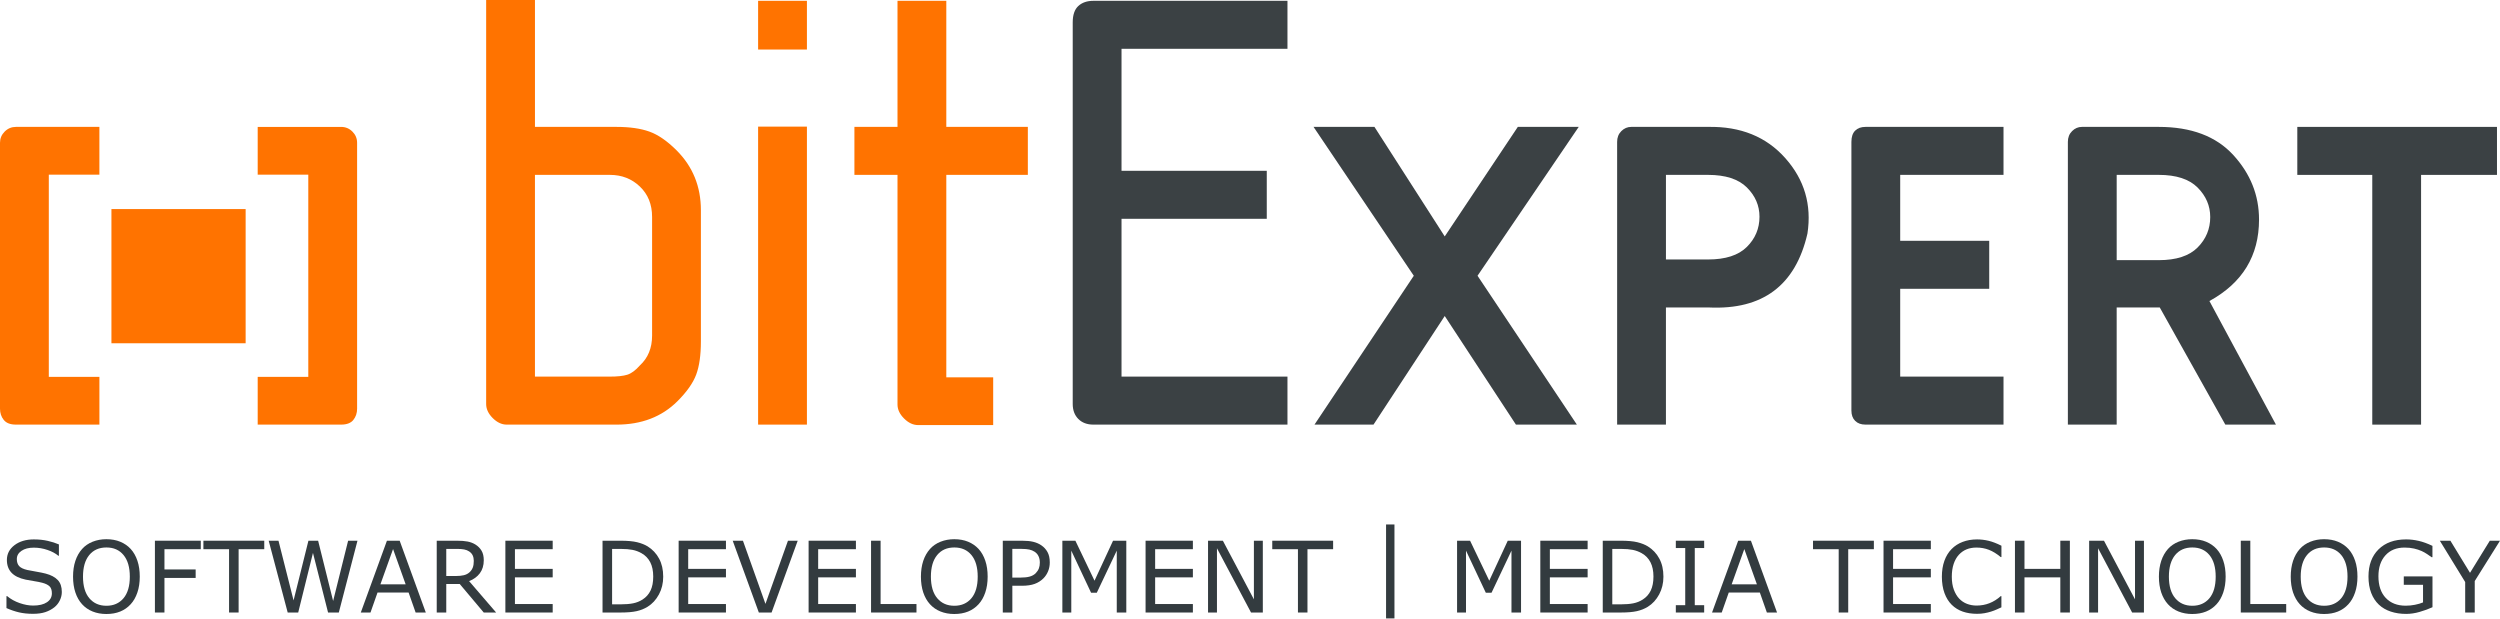
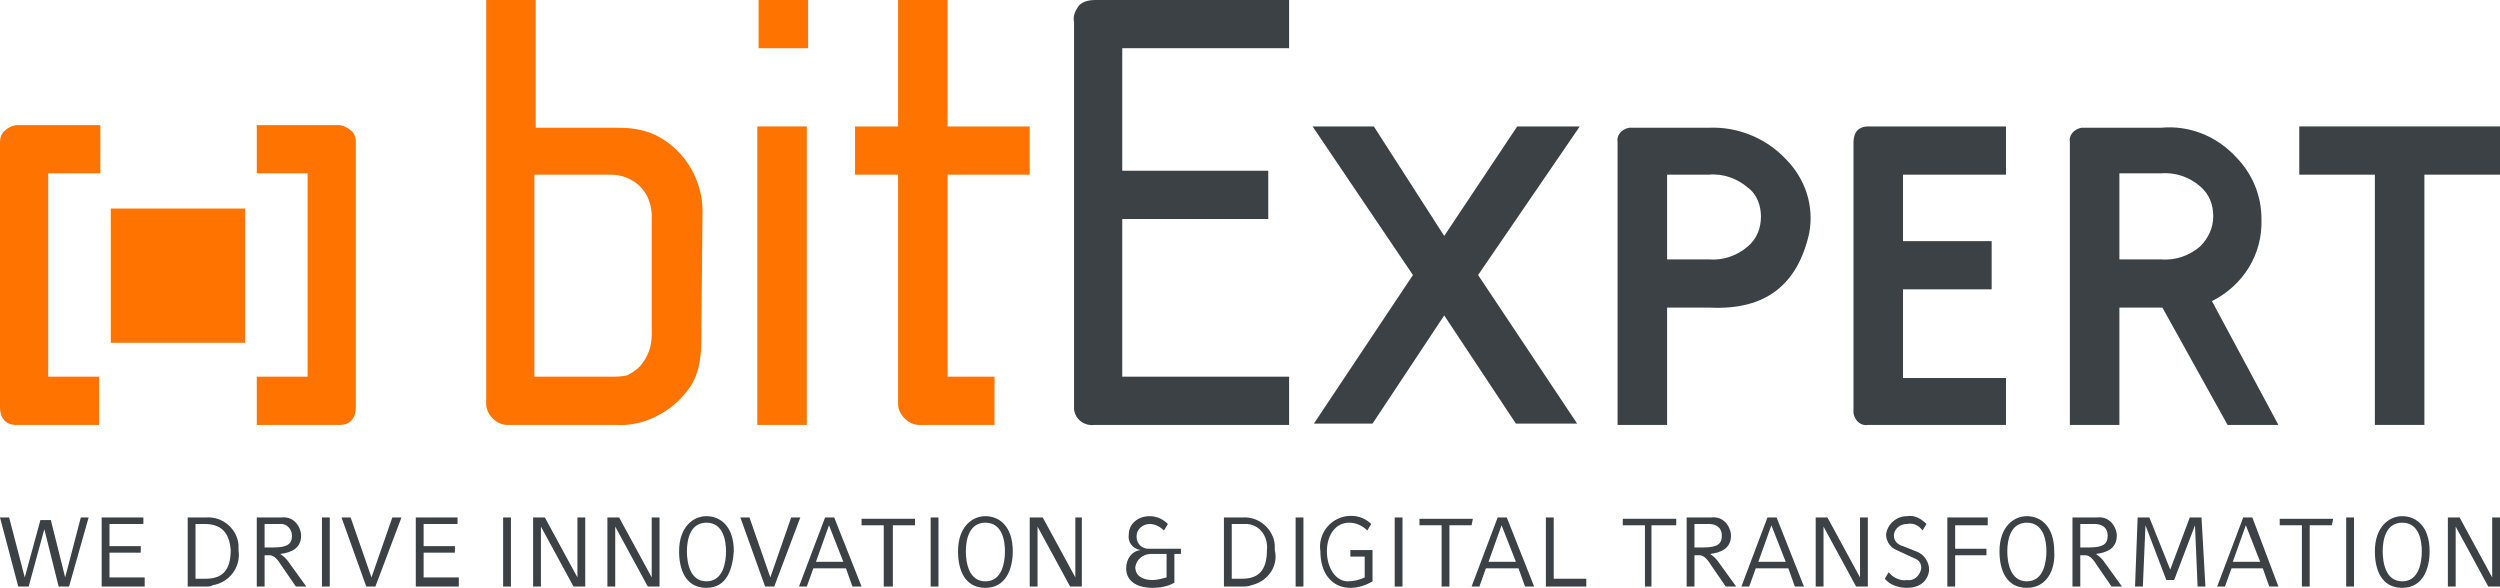
- <svg xmlns="http://www.w3.org/2000/svg" version="1.1" id="Ebene_1" x="0px" y="0px" viewBox="0 0 192.089 47.516" enable-background="new 0 0 192.089 47.516" xml:space="preserve">
-   <path fill="#FF7300" d="M7.638,32.625H1.226c-0.433,0-0.745-0.119-0.937-0.359C0.096,32.025,0,31.738,0,31.402v-20.43  c0-0.335,0.12-0.622,0.36-0.862c0.24-0.24,0.528-0.36,0.865-0.36h6.412v3.669H3.75v15.537h3.888V32.625z M8.562,26.375h10.312  V16.062H8.562V26.375z M19.8,32.625h6.412c0.432,0,0.744-0.119,0.937-0.359c0.192-0.24,0.289-0.527,0.289-0.863v-20.43  c0-0.335-0.12-0.622-0.36-0.862c-0.24-0.24-0.529-0.36-0.865-0.36H19.8v3.669h3.888v15.537H19.8V32.625z" />
-   <path fill="#FF7300" d="M53.854,26.223c0,1.056-0.12,1.907-0.36,2.555c-0.24,0.648-0.721,1.33-1.441,2.049  c-1.201,1.199-2.762,1.799-4.683,1.799h-8.431c-0.385,0-0.745-0.168-1.081-0.504c-0.336-0.336-0.504-0.695-0.504-1.08V0h3.75v9.75  h6.267c1.008,0,1.849,0.12,2.521,0.36c0.672,0.24,1.368,0.72,2.089,1.438c1.248,1.247,1.873,2.781,1.873,4.603V26.223z   M50.104,25.78v-9.113c0-0.957-0.312-1.734-0.937-2.332c-0.624-0.598-1.392-0.898-2.304-0.898h-5.76v15.5h5.76  c0.576,0,1.02-0.048,1.332-0.144c0.311-0.096,0.636-0.335,0.973-0.718C49.792,27.502,50.104,26.737,50.104,25.78z" />
-   <path fill="#FF7300" d="M58.25,0.062H62v3.744h-3.75V0.062z M62,32.625h-3.75V9.729H62V32.625z" />
-   <path fill="#FF7300" d="M70.548,32.661c-0.385,0-0.746-0.168-1.082-0.504c-0.338-0.336-0.506-0.695-0.506-1.08v-17.64h-3.311V9.75  h3.311V0.062h3.75V9.75h4.105h2.16v3.688H72.71v15.552h3.602v3.672h-3.674H70.548z" />
-   <path fill="#3B4144" d="M98.923,32.625h-0.504h-14.41c-0.48,0-0.865-0.144-1.154-0.432c-0.287-0.288-0.432-0.673-0.432-1.153V1.72  c0-0.576,0.145-0.997,0.432-1.261c0.289-0.264,0.674-0.396,1.154-0.396h14.914V3.75h-12.75v9.375h11.16v1.88v1.808h-11.16v12.125  h12.75V32.625z" />
-   <path fill="#3B4144" d="M121.302,9.75l-7.775,11.438l7.633,11.438h-4.682l-5.471-8.345l-5.473,8.345h-4.535l7.631-11.438  L100.927,9.75h4.68l5.4,8.416l5.615-8.416H121.302z" />
-   <path fill="#3B4144" d="M138.876,17.945c-0.912,3.978-3.434,5.872-7.561,5.68h-3.312v9h-3.75V10.901  c0-0.336,0.107-0.611,0.324-0.827c0.217-0.216,0.469-0.324,0.758-0.324h5.908c2.496-0.047,4.475,0.756,5.939,2.409  C138.648,13.812,139.212,15.741,138.876,17.945z M135.191,16.651c0-0.856-0.324-1.606-0.971-2.249s-1.641-0.965-2.982-0.965h-3.234  v6.5h3.234c1.342,0,2.336-0.321,2.982-0.964C134.867,18.331,135.191,17.557,135.191,16.651z" />
-   <path fill="#3B4144" d="M153.941,32.625h-10.605c-0.336,0-0.602-0.096-0.793-0.287c-0.193-0.191-0.289-0.456-0.289-0.792V10.901  c0-0.384,0.096-0.672,0.289-0.863c0.191-0.191,0.457-0.288,0.793-0.288h10.605v3.688h-7.938V18.5h6.84v1.808v1.88h-6.84v6.75h7.938  V32.625z" />
-   <path fill="#3B4144" d="M173.574,16.871c0,2.782-1.271,4.868-3.812,6.259l5.111,9.495h-3.889l-5.037-9h-3.311v9h-3.75V10.901  c0-0.336,0.107-0.611,0.324-0.827c0.215-0.216,0.467-0.324,0.756-0.324h5.902c2.496,0,4.404,0.72,5.725,2.158  C172.914,13.348,173.574,15.002,173.574,16.871z M169.824,16.677c0-0.863-0.324-1.619-0.971-2.268  c-0.646-0.647-1.641-0.972-2.982-0.972h-3.234v6.552h3.234c1.342,0,2.336-0.323,2.982-0.972  C169.499,18.369,169.824,17.589,169.824,16.677z" />
-   <path fill="#3B4144" d="M191.857,13.438h-5.832v19.188h-3.75V13.438h-5.76V9.75h15.342V13.438z" />
+ <svg xmlns="http://www.w3.org/2000/svg" version="1.1" id="Ebene_1" x="0px" y="0px" viewBox="0 0 191.8 45.1" style="enable-background:new 0 0 191.8 45.1;" xml:space="preserve">
+   <style type="text/css">
+ 	.st0{fill:#3B4144;}
+ 	.st1{fill:#FF7300;}
+ </style>
  <g>
-     <path fill="#333B3F" d="M4.75,45.488c0,0.215-0.05,0.427-0.15,0.637c-0.1,0.21-0.24,0.388-0.42,0.534   c-0.198,0.158-0.428,0.282-0.691,0.371c-0.263,0.089-0.58,0.133-0.951,0.133c-0.398,0-0.755-0.037-1.073-0.111   c-0.317-0.074-0.64-0.184-0.969-0.33v-0.919h0.052c0.279,0.232,0.601,0.411,0.967,0.537c0.365,0.126,0.709,0.189,1.03,0.189   c0.455,0,0.809-0.085,1.062-0.255c0.253-0.17,0.379-0.398,0.379-0.682c0-0.245-0.059-0.425-0.18-0.541   c-0.12-0.116-0.302-0.206-0.546-0.271c-0.185-0.049-0.386-0.09-0.602-0.122c-0.216-0.032-0.445-0.073-0.688-0.122   c-0.489-0.104-0.852-0.281-1.087-0.532c-0.236-0.251-0.354-0.578-0.354-0.98c0-0.462,0.195-0.84,0.585-1.136   c0.39-0.295,0.886-0.442,1.486-0.442c0.388,0,0.744,0.037,1.067,0.111c0.323,0.074,0.61,0.166,0.859,0.274v0.867H4.476   c-0.21-0.178-0.486-0.326-0.828-0.443c-0.342-0.117-0.692-0.176-1.05-0.176c-0.393,0-0.708,0.081-0.947,0.245   c-0.239,0.163-0.358,0.373-0.358,0.63c0,0.23,0.059,0.41,0.178,0.541c0.119,0.131,0.327,0.231,0.626,0.3   c0.158,0.035,0.383,0.077,0.674,0.126c0.292,0.049,0.539,0.1,0.741,0.152c0.41,0.109,0.719,0.273,0.926,0.493   C4.647,44.786,4.75,45.093,4.75,45.488z" />
-     <path fill="#333B3F" d="M10.042,42.179c0.225,0.247,0.397,0.55,0.517,0.908c0.12,0.358,0.18,0.765,0.18,1.219   c0,0.455-0.061,0.861-0.184,1.221c-0.122,0.359-0.293,0.659-0.513,0.898c-0.227,0.25-0.496,0.437-0.806,0.563   c-0.31,0.126-0.664,0.189-1.062,0.189c-0.388,0-0.74-0.064-1.058-0.192c-0.317-0.128-0.587-0.315-0.81-0.56   c-0.223-0.245-0.394-0.545-0.513-0.9c-0.12-0.356-0.18-0.762-0.18-1.219c0-0.45,0.059-0.853,0.178-1.21   c0.119-0.357,0.291-0.663,0.519-0.917c0.217-0.242,0.487-0.427,0.809-0.556c0.323-0.128,0.674-0.193,1.054-0.193   c0.396,0,0.751,0.065,1.066,0.195C9.554,41.755,9.822,41.94,10.042,42.179z M9.975,44.306c0-0.716-0.161-1.269-0.482-1.658   c-0.321-0.389-0.76-0.583-1.315-0.583c-0.561,0-1.001,0.194-1.321,0.583c-0.32,0.389-0.48,0.942-0.48,1.658   c0,0.724,0.163,1.278,0.489,1.662c0.326,0.384,0.763,0.576,1.312,0.576c0.548,0,0.985-0.192,1.31-0.576   C9.812,45.584,9.975,45.03,9.975,44.306z" />
-     <path fill="#333B3F" d="M15.426,42.198h-2.79v1.556h2.397v0.652h-2.397v2.657h-0.733v-5.517h3.524V42.198z" />
-     <path fill="#333B3F" d="M20.305,42.198h-1.971v4.865H17.6v-4.865h-1.971v-0.652h4.676V42.198z" />
-     <path fill="#333B3F" d="M27.467,41.546l-1.434,5.517h-0.826l-1.16-4.58l-1.134,4.58h-0.808l-1.46-5.517h0.752l1.16,4.587   l1.141-4.587h0.745l1.153,4.631l1.152-4.631H27.467z" />
-     <path fill="#333B3F" d="M32.717,47.063h-0.782l-0.541-1.538h-2.386l-0.541,1.538h-0.745l2.008-5.517h0.979L32.717,47.063z    M31.168,44.896l-0.967-2.709l-0.971,2.709H31.168z" />
-     <path fill="#333B3F" d="M38.12,47.063h-0.952l-1.845-2.193h-1.034v2.193h-0.733v-5.517H35.1c0.334,0,0.611,0.021,0.834,0.064   c0.222,0.044,0.422,0.121,0.6,0.232c0.2,0.126,0.356,0.285,0.469,0.476c0.112,0.191,0.168,0.434,0.168,0.728   c0,0.398-0.1,0.73-0.3,0.999c-0.2,0.268-0.476,0.47-0.827,0.606L38.12,47.063z M36.404,43.098c0-0.158-0.028-0.298-0.083-0.42   c-0.056-0.123-0.148-0.226-0.276-0.31c-0.106-0.071-0.232-0.122-0.378-0.15c-0.146-0.028-0.317-0.042-0.515-0.042h-0.863v2.082   h0.741c0.232,0,0.435-0.02,0.608-0.061c0.173-0.041,0.32-0.117,0.441-0.228c0.111-0.104,0.193-0.223,0.246-0.357   C36.377,43.477,36.404,43.306,36.404,43.098z" />
-     <path fill="#333B3F" d="M42.466,47.063h-3.635v-5.517h3.635v0.652h-2.901v1.512h2.901v0.652h-2.901v2.049h2.901V47.063z" />
-     <path fill="#333B3F" d="M50.958,44.31c0,0.502-0.109,0.956-0.328,1.363c-0.219,0.408-0.51,0.724-0.873,0.949   c-0.252,0.156-0.533,0.268-0.843,0.337c-0.31,0.069-0.718,0.104-1.225,0.104h-1.393v-5.517h1.378c0.539,0,0.966,0.039,1.284,0.117   c0.317,0.078,0.586,0.185,0.806,0.32c0.376,0.235,0.668,0.547,0.878,0.938C50.854,43.311,50.958,43.774,50.958,44.31z    M50.191,44.299c0-0.432-0.075-0.797-0.226-1.093c-0.15-0.296-0.375-0.53-0.674-0.7c-0.217-0.123-0.448-0.209-0.693-0.257   c-0.245-0.048-0.537-0.072-0.878-0.072h-0.689v4.257h0.689c0.353,0,0.661-0.026,0.924-0.078c0.263-0.052,0.504-0.148,0.725-0.289   c0.274-0.175,0.479-0.406,0.617-0.693C50.123,45.087,50.191,44.729,50.191,44.299z" />
-     <path fill="#333B3F" d="M55.779,47.063h-3.635v-5.517h3.635v0.652h-2.901v1.512h2.901v0.652h-2.901v2.049h2.901V47.063z" />
-     <path fill="#333B3F" d="M61.293,41.546l-2.008,5.517h-0.979l-2.008-5.517h0.786l1.73,4.854l1.73-4.854H61.293z" />
-     <path fill="#333B3F" d="M65.765,47.063H62.13v-5.517h3.635v0.652h-2.901v1.512h2.901v0.652h-2.901v2.049h2.901V47.063z" />
-     <path fill="#333B3F" d="M70.419,47.063h-3.491v-5.517h0.733v4.865h2.757V47.063z" />
-     <path fill="#333B3F" d="M75.191,42.179c0.225,0.247,0.396,0.55,0.516,0.908c0.121,0.358,0.18,0.765,0.18,1.219   c0,0.455-0.061,0.861-0.184,1.221c-0.121,0.359-0.293,0.659-0.512,0.898c-0.229,0.25-0.496,0.437-0.807,0.563   c-0.311,0.126-0.664,0.189-1.062,0.189c-0.387,0-0.74-0.064-1.057-0.192c-0.318-0.128-0.588-0.315-0.811-0.56   c-0.223-0.245-0.393-0.545-0.514-0.9c-0.119-0.356-0.18-0.762-0.18-1.219c0-0.45,0.061-0.853,0.178-1.21   c0.119-0.357,0.293-0.663,0.52-0.917c0.217-0.242,0.488-0.427,0.811-0.556c0.322-0.128,0.674-0.193,1.053-0.193   c0.396,0,0.752,0.065,1.066,0.195C74.703,41.755,74.97,41.94,75.191,42.179z M75.123,44.306c0-0.716-0.16-1.269-0.48-1.658   c-0.322-0.389-0.76-0.583-1.316-0.583c-0.561,0-1,0.194-1.32,0.583s-0.481,0.942-0.481,1.658c0,0.724,0.164,1.278,0.49,1.662   c0.326,0.384,0.762,0.576,1.311,0.576s0.986-0.192,1.311-0.576C74.96,45.584,75.123,45.03,75.123,44.306z" />
-     <path fill="#333B3F" d="M80.66,43.213c0,0.245-0.043,0.471-0.129,0.68c-0.086,0.209-0.205,0.39-0.357,0.543   c-0.19,0.19-0.414,0.333-0.674,0.428c-0.26,0.095-0.588,0.143-0.982,0.143h-0.734v2.057H77.05v-5.517h1.496   c0.332,0,0.611,0.027,0.842,0.083c0.229,0.056,0.434,0.143,0.611,0.261c0.209,0.141,0.371,0.316,0.486,0.526   C80.601,42.626,80.66,42.892,80.66,43.213z M79.896,43.231c0-0.19-0.033-0.355-0.102-0.497c-0.066-0.141-0.168-0.255-0.303-0.344   c-0.119-0.077-0.254-0.132-0.406-0.165c-0.152-0.033-0.344-0.05-0.576-0.05h-0.727v2.205h0.619c0.297,0,0.537-0.026,0.723-0.08   c0.186-0.053,0.336-0.138,0.453-0.254c0.115-0.119,0.197-0.243,0.246-0.375C79.871,43.542,79.896,43.395,79.896,43.231z" />
-     <path fill="#333B3F" d="M86.539,47.063h-0.732v-4.754l-1.535,3.235h-0.438l-1.521-3.235v4.754h-0.686v-5.517h1l1.471,3.072   l1.424-3.072h1.018V47.063z" />
-     <path fill="#333B3F" d="M91.656,47.063h-3.635v-5.517h3.635v0.652h-2.9v1.512h2.9v0.652h-2.9v2.049h2.9V47.063z" />
-     <path fill="#333B3F" d="M97.029,47.063h-0.906l-2.617-4.936v4.936H92.82v-5.517h1.139l2.385,4.505v-4.505h0.686V47.063z" />
-     <path fill="#333B3F" d="M102.431,42.198h-1.971v4.865h-0.732v-4.865h-1.973v-0.652h4.676V42.198z" />
-     <path fill="#333B3F" d="M107.144,47.516h-0.645v-7.218h0.645V47.516z" />
-     <path fill="#333B3F" d="M116.869,47.063h-0.734v-4.754l-1.533,3.235h-0.438l-1.523-3.235v4.754h-0.686v-5.517h1l1.473,3.072   l1.422-3.072h1.02V47.063z" />
-     <path fill="#333B3F" d="M121.986,47.063h-3.635v-5.517h3.635v0.652h-2.902v1.512h2.902v0.652h-2.902v2.049h2.902V47.063z" />
-     <path fill="#333B3F" d="M127.81,44.31c0,0.502-0.109,0.956-0.328,1.363c-0.219,0.408-0.508,0.724-0.871,0.949   c-0.252,0.156-0.533,0.268-0.844,0.337c-0.311,0.069-0.719,0.104-1.225,0.104h-1.393v-5.517h1.377c0.539,0,0.967,0.039,1.285,0.117   c0.316,0.078,0.586,0.185,0.805,0.32c0.377,0.235,0.67,0.547,0.879,0.938C127.707,43.311,127.81,43.774,127.81,44.31z    M127.044,44.299c0-0.432-0.076-0.797-0.227-1.093c-0.15-0.296-0.375-0.53-0.674-0.7c-0.219-0.123-0.449-0.209-0.693-0.257   c-0.244-0.048-0.537-0.072-0.879-0.072h-0.69v4.257h0.69c0.354,0,0.662-0.026,0.926-0.078c0.262-0.052,0.504-0.148,0.723-0.289   c0.275-0.175,0.48-0.406,0.617-0.693C126.974,45.087,127.044,44.729,127.044,44.299z" />
-     <path fill="#333B3F" d="M130.941,47.063h-2.178V46.5h0.723v-4.391h-0.723v-0.563h2.178v0.563h-0.723V46.5h0.723V47.063z" />
-     <path fill="#333B3F" d="M136.54,47.063h-0.781l-0.541-1.538h-2.387l-0.541,1.538h-0.744l2.008-5.517h0.979L136.54,47.063z    M134.992,44.896l-0.967-2.709l-0.971,2.709H134.992z" />
-     <path fill="#333B3F" d="M143.98,42.198h-1.971v4.865h-0.732v-4.865h-1.973v-0.652h4.676V42.198z" />
-     <path fill="#333B3F" d="M148.357,47.063h-3.635v-5.517h3.635v0.652h-2.902v1.512h2.902v0.652h-2.902v2.049h2.902V47.063z" />
-     <path fill="#333B3F" d="M153.781,46.663c-0.135,0.06-0.258,0.115-0.367,0.167c-0.111,0.052-0.254,0.106-0.432,0.163   c-0.152,0.047-0.314,0.087-0.492,0.12c-0.176,0.034-0.371,0.05-0.584,0.05c-0.398,0-0.764-0.056-1.09-0.168   c-0.328-0.113-0.613-0.289-0.855-0.528c-0.236-0.234-0.422-0.533-0.555-0.895c-0.133-0.362-0.201-0.783-0.201-1.262   c0-0.455,0.065-0.861,0.193-1.219c0.129-0.358,0.314-0.661,0.557-0.908c0.234-0.24,0.518-0.422,0.85-0.548s0.701-0.189,1.105-0.189   c0.297,0,0.594,0.036,0.889,0.107c0.295,0.071,0.623,0.198,0.982,0.378v0.871h-0.055c-0.305-0.254-0.606-0.439-0.904-0.556   c-0.299-0.116-0.619-0.174-0.959-0.174c-0.279,0-0.531,0.045-0.754,0.135c-0.225,0.09-0.424,0.23-0.6,0.42   c-0.17,0.186-0.303,0.419-0.398,0.702c-0.094,0.283-0.143,0.61-0.143,0.98c0,0.388,0.053,0.721,0.158,1.001   c0.105,0.279,0.24,0.506,0.406,0.682c0.172,0.183,0.375,0.318,0.605,0.406c0.23,0.087,0.475,0.131,0.73,0.131   c0.354,0,0.686-0.061,0.994-0.182c0.309-0.121,0.598-0.302,0.867-0.544h0.051V46.663z" />
-     <path fill="#333B3F" d="M159.04,47.063h-0.734v-2.701h-2.754v2.701h-0.732v-5.517h0.732v2.164h2.754v-2.164h0.734V47.063z" />
-     <path fill="#333B3F" d="M164.73,47.063h-0.906l-2.617-4.936v4.936h-0.686v-5.517h1.139l2.385,4.505v-4.505h0.686V47.063z" />
-     <path fill="#333B3F" d="M170.312,42.179c0.225,0.247,0.396,0.55,0.516,0.908c0.121,0.358,0.18,0.765,0.18,1.219   c0,0.455-0.061,0.861-0.184,1.221c-0.121,0.359-0.293,0.659-0.512,0.898c-0.229,0.25-0.496,0.437-0.807,0.563   c-0.311,0.126-0.664,0.189-1.062,0.189c-0.387,0-0.74-0.064-1.057-0.192c-0.318-0.128-0.588-0.315-0.811-0.56   c-0.223-0.245-0.393-0.545-0.514-0.9c-0.119-0.356-0.18-0.762-0.18-1.219c0-0.45,0.061-0.853,0.178-1.21   c0.119-0.357,0.293-0.663,0.519-0.917c0.217-0.242,0.488-0.427,0.811-0.556c0.322-0.128,0.674-0.193,1.053-0.193   c0.396,0,0.752,0.065,1.066,0.195C169.824,41.755,170.091,41.94,170.312,42.179z M170.244,44.306c0-0.716-0.16-1.269-0.48-1.658   c-0.322-0.389-0.76-0.583-1.316-0.583c-0.561,0-1,0.194-1.32,0.583s-0.48,0.942-0.48,1.658c0,0.724,0.164,1.278,0.49,1.662   c0.326,0.384,0.762,0.576,1.311,0.576s0.986-0.192,1.311-0.576C170.082,45.584,170.244,45.03,170.244,44.306z" />
-     <path fill="#333B3F" d="M175.662,47.063h-3.49v-5.517h0.732v4.865h2.758V47.063z" />
-     <path fill="#333B3F" d="M180.441,42.179c0.225,0.247,0.396,0.55,0.516,0.908c0.121,0.358,0.18,0.765,0.18,1.219   c0,0.455-0.061,0.861-0.184,1.221c-0.121,0.359-0.293,0.659-0.512,0.898c-0.229,0.25-0.496,0.437-0.807,0.563   c-0.311,0.126-0.664,0.189-1.062,0.189c-0.387,0-0.74-0.064-1.057-0.192c-0.318-0.128-0.588-0.315-0.811-0.56   c-0.223-0.245-0.393-0.545-0.514-0.9c-0.119-0.356-0.18-0.762-0.18-1.219c0-0.45,0.061-0.853,0.178-1.21   c0.119-0.357,0.293-0.663,0.52-0.917c0.217-0.242,0.488-0.427,0.811-0.556c0.322-0.128,0.674-0.193,1.053-0.193   c0.396,0,0.752,0.065,1.066,0.195C179.953,41.755,180.22,41.94,180.441,42.179z M180.373,44.306c0-0.716-0.16-1.269-0.48-1.658   c-0.322-0.389-0.76-0.583-1.316-0.583c-0.561,0-1,0.194-1.32,0.583s-0.48,0.942-0.48,1.658c0,0.724,0.164,1.278,0.49,1.662   c0.326,0.384,0.762,0.576,1.311,0.576s0.986-0.192,1.311-0.576C180.21,45.584,180.373,45.03,180.373,44.306z" />
-     <path fill="#333B3F" d="M186.902,46.655c-0.301,0.139-0.631,0.259-0.988,0.361c-0.355,0.103-0.701,0.154-1.035,0.154   c-0.43,0-0.824-0.059-1.182-0.178c-0.357-0.119-0.664-0.296-0.916-0.534c-0.254-0.24-0.451-0.539-0.588-0.898   c-0.139-0.359-0.209-0.78-0.209-1.262c0-0.882,0.258-1.578,0.773-2.088c0.516-0.51,1.223-0.765,2.121-0.765   c0.314,0,0.635,0.038,0.961,0.113c0.328,0.075,0.682,0.203,1.059,0.384v0.871h-0.066c-0.076-0.06-0.187-0.137-0.334-0.233   c-0.145-0.097-0.289-0.177-0.43-0.241c-0.17-0.076-0.363-0.14-0.58-0.19c-0.217-0.051-0.461-0.076-0.734-0.076   c-0.619,0-1.107,0.198-1.467,0.595c-0.359,0.396-0.539,0.933-0.539,1.61c0,0.714,0.188,1.269,0.564,1.666   c0.375,0.396,0.887,0.595,1.533,0.595c0.236,0,0.475-0.023,0.709-0.07c0.236-0.047,0.443-0.108,0.621-0.182v-1.352h-1.479v-0.645   h2.205V46.655z" />
-     <path fill="#333B3F" d="M192.089,41.546l-1.941,3.098v2.419h-0.734v-2.342l-1.949-3.175h0.812l1.508,2.468l1.521-2.468H192.089z" />
+     <path class="st0" d="M5.3,45H4.5l-1.1-4.4L2.2,45H1.4L0,39.7h0.7l1.2,4.6l1.2-4.4h0.8L5,44.3l1.2-4.6h0.6L5.3,45z" />
+     <path class="st0" d="M11.1,45H7.8v-5.3H11v0.5H8.4v1.7h2.4v0.5H8.4v1.9h2.7V45L11.1,45z" />
+     <path class="st0" d="M15.8,45h-1.4v-5.3h1.4c1.3-0.1,2.4,0.9,2.5,2.1c0,0.1,0,0.3,0,0.4c0.2,1.3-0.7,2.5-2,2.7   C16.2,45,16,45,15.8,45z M15.7,40.2H15v4.2h0.8c1.3,0,1.9-0.7,1.9-2.2C17.6,41,17.1,40.2,15.7,40.2z" />
+     <path class="st0" d="M23.5,45h-0.8l-1.1-1.6c-0.3-0.5-0.6-0.8-0.9-0.8h-0.4V45h-0.6v-5.3h1.9c0.8-0.1,1.4,0.5,1.5,1.3   c0,0,0,0.1,0,0.1c0,1-0.8,1.3-1.6,1.4c0.3,0.2,0.5,0.4,0.7,0.7L23.5,45z M21.4,40.2h-1.1V42H21c1.1,0,1.4-0.3,1.4-0.9   c0-0.5-0.4-0.9-0.8-0.9C21.5,40.2,21.5,40.2,21.4,40.2z" />
+     <path class="st0" d="M25.3,45h-0.6v-5.3h0.6V45z" />
+     <path class="st0" d="M30.8,39.7l-2,5.3h-0.7l-1.9-5.3h0.7l1.6,4.6l1.6-4.6H30.8z" />
+     <path class="st0" d="M35.2,45h-3.3v-5.3h3.2v0.5h-2.6v1.7h2.4v0.5h-2.4v1.9h2.7V45L35.2,45z" />
+     <path class="st0" d="M39.2,45h-0.6v-5.3h0.6V45z" />
+     <path class="st0" d="M44.9,45H44l-2.5-4.6V45h-0.6v-5.3h0.9l2.5,4.6v-4.6h0.6L44.9,45z" />
+     <path class="st0" d="M50.6,45h-0.9l-2.5-4.6V45h-0.6v-5.3h0.9l2.5,4.6v-4.6h0.6L50.6,45z" />
+     <path class="st0" d="M54.2,45.1c-1.6,0-2.1-1.4-2.1-2.8c0-1.9,1.1-2.7,2.1-2.7s2.1,0.7,2.1,2.7C56.2,43.6,55.8,45.1,54.2,45.1z    M54.2,40.1c-1.2,0-1.5,1.2-1.5,2.2c0,0.8,0.2,2.3,1.5,2.3s1.5-1.5,1.5-2.3S55.5,40.1,54.2,40.1L54.2,40.1z" />
+     <path class="st0" d="M61.4,39.7l-2,5.3h-0.7l-1.9-5.3h0.7l1.6,4.6l1.6-4.6H61.4z" />
+     <path class="st0" d="M66.1,45h-0.7l-0.5-1.4h-2.5L61.9,45h-0.6l2-5.3H64L66.1,45z M64.7,43.1l-1.1-2.8l-1,2.8H64.7z" />
+     <path class="st0" d="M70.2,40.3h-1.7V45h-0.7v-4.7h-1.7v-0.5h4.1V40.3z" />
+     <path class="st0" d="M72,45h-0.6v-5.3H72V45z" />
+     <path class="st0" d="M75.6,45.1c-1.6,0-2.1-1.4-2.1-2.8c0-1.9,1.1-2.7,2.1-2.7s2.1,0.7,2.1,2.7C77.7,43.6,77.2,45.1,75.6,45.1z    M75.6,40.1c-1.2,0-1.5,1.2-1.5,2.2c0,0.8,0.2,2.3,1.5,2.3s1.5-1.5,1.5-2.3S76.9,40.1,75.6,40.1L75.6,40.1z" />
+     <path class="st0" d="M83,45h-0.9l-2.5-4.6V45h-0.6v-5.3H80l2.5,4.6v-4.6H83L83,45z" />
+     <path class="st0" d="M90.7,42.5h-0.6v2.2c-0.5,0.3-1.1,0.4-1.7,0.4c-1,0-2-0.4-2-1.5c0-0.7,0.4-1.3,1.1-1.4c-0.6-0.1-1-0.6-0.9-1.2   c0-0.8,0.7-1.4,1.6-1.4c0,0,0,0,0,0c0.5,0,1,0.2,1.4,0.6l-0.3,0.5c-0.3-0.3-0.7-0.5-1.1-0.5c-0.5,0-1,0.4-1,0.9c0,0,0,0.1,0,0.1   c0,0.5,0.4,0.9,0.9,0.9c0,0,0,0,0.1,0h2.4v0.4L90.7,42.5z M89.5,42.5h-1.2c-0.6,0-1.1,0.4-1.2,1c0,0.7,0.6,1,1.3,1   c0.4,0,0.7-0.1,1.1-0.2V42.5L89.5,42.5z" />
+     <path class="st0" d="M95.3,45h-1.4v-5.3h1.4c1.3-0.1,2.4,0.9,2.5,2.1c0,0.1,0,0.3,0,0.4c0.3,1.2-0.5,2.4-1.8,2.7   C95.8,45,95.5,45,95.3,45z M95.3,40.2h-0.8v4.2h0.8c1.3,0,1.9-0.7,1.9-2.2c0.1-1-0.5-1.9-1.5-2C95.5,40.2,95.4,40.2,95.3,40.2z" />
+     <path class="st0" d="M100,45h-0.6v-5.3h0.6V45z" />
+     <path class="st0" d="M105.3,44.6c-0.5,0.3-1.1,0.5-1.7,0.5c-1.4,0-2.3-1.1-2.3-2.8c-0.2-1.3,0.7-2.5,2-2.7c0.7-0.1,1.4,0.1,1.9,0.6   l-0.3,0.5c-0.4-0.4-0.9-0.6-1.4-0.6c-1,0-1.7,0.9-1.7,2.2s0.7,2.3,1.6,2.3c0.4,0,0.9-0.1,1.3-0.3v-1.6h-1.1v-0.5h1.7V44.6   L105.3,44.6z" />
+     <path class="st0" d="M107.6,45H107v-5.3h0.6V45z" />
+     <path class="st0" d="M112.9,40.3h-1.7V45h-0.6v-4.7h-1.7v-0.5h4.1L112.9,40.3L112.9,40.3z" />
+     <path class="st0" d="M117.7,45H117l-0.5-1.4H114l-0.5,1.4h-0.6l2-5.3h0.7L117.7,45z M116.3,43.1l-1.1-2.8l-1,2.8L116.3,43.1z" />
+     <path class="st0" d="M121.7,45h-3.1v-5.3h0.6v4.7h2.5V45z" />
+     <path class="st0" d="M128.4,40.3h-1.7V45h-0.5v-4.7h-1.7v-0.5h4.1v0.5H128.4z" />
+     <path class="st0" d="M133.2,45h-0.8l-1.1-1.6c-0.3-0.5-0.6-0.8-0.9-0.8H130V45h-0.6v-5.3h1.9c0.8-0.1,1.4,0.5,1.5,1.3   c0,0,0,0.1,0,0.1c0,1-0.8,1.3-1.6,1.4c0.3,0.2,0.5,0.4,0.7,0.7L133.2,45z M131.1,40.2H130V42h0.7c1.1,0,1.4-0.3,1.4-0.9   S131.7,40.2,131.1,40.2L131.1,40.2z" />
+     <path class="st0" d="M138.4,45h-0.7l-0.5-1.4h-2.5l-0.5,1.4h-0.6l2-5.3h0.7L138.4,45z M137,43.1l-1.1-2.8l-1,2.8H137z" />
+     <path class="st0" d="M143.3,45h-0.9l-2.5-4.6V45h-0.6v-5.3h0.9l2.5,4.6v-4.6h0.6V45z" />
+     <path class="st0" d="M146.3,45.1c-0.6,0-1.3-0.2-1.7-0.7l0.3-0.5c0.3,0.4,0.9,0.7,1.4,0.6c0.5,0.1,1-0.3,1.1-0.9c0,0,0,0,0,0   c0-0.6-0.4-0.7-0.6-0.8l-1.3-0.6c-0.5-0.2-0.8-0.7-0.8-1.2c0.1-0.8,0.8-1.4,1.6-1.4c0.6-0.1,1.1,0.2,1.5,0.6l-0.3,0.5   c-0.3-0.4-0.7-0.6-1.2-0.5c-0.5,0-0.9,0.3-1,0.8c0,0,0,0.1,0,0.1c0,0.4,0.3,0.7,0.7,0.8l1,0.4c0.6,0.2,1,0.8,1,1.4   C148,44.1,147.7,45.1,146.3,45.1z" />
+     <path class="st0" d="M152.5,40.3H150v1.8h2.4v0.5H150V45h-0.6v-5.3h3.1L152.5,40.3z" />
+     <path class="st0" d="M155.5,45.1c-1.6,0-2.1-1.4-2.1-2.8c0-1.9,1.1-2.7,2.1-2.7s2.1,0.7,2.1,2.7C157.7,43.6,157.1,45.1,155.5,45.1z    M155.5,40.1c-1.2,0-1.5,1.2-1.5,2.2c0,0.8,0.2,2.3,1.5,2.3s1.5-1.5,1.5-2.3S156.8,40.1,155.5,40.1L155.5,40.1z" />
+     <path class="st0" d="M162.8,45H162l-1.1-1.6c-0.3-0.5-0.6-0.8-0.9-0.8h-0.4V45H159v-5.3h1.9c0.8-0.1,1.4,0.5,1.5,1.3   c0,0,0,0.1,0,0.1c0,1-0.8,1.3-1.6,1.4c0.3,0.2,0.5,0.4,0.7,0.7L162.8,45z M160.7,40.2h-1.1V42h0.7c1.1,0,1.4-0.3,1.4-0.9   S161.3,40.2,160.7,40.2z" />
+     <path class="st0" d="M169.2,45h-0.6l-0.2-4.7l-1.6,4.2h-0.6l-1.6-4.2l-0.2,4.7h-0.6l0.2-5.3h0.9l1.6,4l1.5-4h0.9L169.2,45z" />
+     <path class="st0" d="M174.8,45h-0.7l-0.5-1.4h-2.4l-0.5,1.4h-0.6l2-5.3h0.7L174.8,45z M173.4,43.1l-1.1-2.8l-1,2.8H173.4z" />
+     <path class="st0" d="M178.9,40.3h-1.7V45h-0.6v-4.7h-1.7v-0.5h4.1L178.9,40.3L178.9,40.3z" />
+     <path class="st0" d="M180.6,45H180v-5.3h0.6V45z" />
+     <path class="st0" d="M184.3,45.1c-1.6,0-2.1-1.4-2.1-2.8c0-1.9,1.1-2.7,2.1-2.7s2.1,0.7,2.1,2.7C186.4,43.6,185.9,45.1,184.3,45.1z    M184.3,40.1c-1.2,0-1.5,1.2-1.5,2.2c0,0.8,0.2,2.3,1.5,2.3s1.5-1.5,1.5-2.3S185.6,40.1,184.3,40.1L184.3,40.1z" />
+     <path class="st0" d="M191.8,45h-0.9l-2.5-4.6V45h-0.6v-5.3h0.9l2.5,4.6v-4.6h0.6L191.8,45z" />
  </g>
+   <path class="st1" d="M7.6,32.6H1.2c-0.3,0-0.7-0.1-0.9-0.4C0.1,32,0,31.6,0,31.3V10.9c0-0.3,0.1-0.7,0.4-0.9C0.6,9.8,1,9.6,1.3,9.6  h6.4v3.7h-4v15.6h3.9V32.6L7.6,32.6z M8.5,26.3h10.3V16H8.5V26.3z M19.7,32.6h6.4c0.3,0,0.7-0.1,0.9-0.4c0.2-0.2,0.3-0.6,0.3-0.9  V10.9c0-0.3-0.1-0.7-0.4-0.9c-0.2-0.2-0.6-0.4-0.9-0.4h-6.3v3.7h3.9v15.6h-3.9V32.6z" />
+   <path class="st1" d="M53.8,26.2c0,0.9-0.1,1.8-0.4,2.6c-0.3,0.8-0.8,1.4-1.4,2c-1.3,1.2-3,1.9-4.7,1.8h-8.4c-0.4,0-0.8-0.2-1.1-0.5  c-0.3-0.3-0.5-0.7-0.5-1.1V0h3.8v9.8h6.3c0.9,0,1.7,0.1,2.5,0.4c0.8,0.3,1.5,0.8,2.1,1.4c1.2,1.2,1.9,2.9,1.9,4.6L53.8,26.2  L53.8,26.2z M50,25.7v-9.1c0-0.9-0.3-1.7-0.9-2.3c-0.6-0.6-1.4-0.9-2.3-0.9H41v15.5h5.8c0.4,0,0.9,0,1.3-0.1c0.4-0.2,0.7-0.4,1-0.7  C49.7,27.4,50,26.6,50,25.7L50,25.7z" />
+   <path class="st1" d="M58.2,0H62v3.7h-3.8V0z M61.9,32.6h-3.8V9.7h3.8V32.6z" />
+   <path class="st1" d="M70.5,32.6c-0.4,0-0.8-0.2-1.1-0.5c-0.3-0.3-0.5-0.7-0.5-1.1V13.4h-3.3V9.7h3.3V0h3.8v9.7H79v3.7h-6.3v15.5h3.6  v3.7L70.5,32.6L70.5,32.6z" />
+   <path class="st0" d="M98.9,32.6H84c-0.8,0.1-1.5-0.4-1.6-1.2c0-0.1,0-0.3,0-0.4V1.7c-0.1-0.5,0.1-0.9,0.4-1.3C83.1,0.1,83.6,0,84,0  h14.9v3.7H86.1v9.4h11.2v3.7H86.1v12.1h12.8L98.9,32.6z" />
+   <path class="st0" d="M121.2,9.7l-7.8,11.4l7.6,11.4h-4.7l-5.5-8.3l-5.5,8.3h-4.5l7.6-11.4l-7.7-11.4h4.7l5.4,8.4l5.6-8.4H121.2z" />
+   <path class="st0" d="M138.8,17.9c-0.9,4-3.4,5.9-7.6,5.7h-3.3v9h-3.8V10.9c-0.1-0.5,0.3-1,0.9-1.1c0.1,0,0.1,0,0.2,0h5.9  c2.2-0.1,4.4,0.8,5.9,2.4C138.5,13.7,139.2,15.8,138.8,17.9z M135.1,16.6c0-0.8-0.3-1.7-1-2.2c-0.8-0.7-1.9-1.1-3-1h-3.2v6.5h3.2  c1.1,0.1,2.2-0.3,3-1C134.8,18.3,135.1,17.5,135.1,16.6L135.1,16.6z" />
+   <path class="st0" d="M153.9,32.6h-10.6c-0.5,0.1-1-0.3-1.1-0.9c0-0.1,0-0.1,0-0.2V10.9c0-0.3,0.1-0.7,0.3-0.9  c0.2-0.2,0.5-0.3,0.8-0.3h10.6v3.7H146v5.1h6.8v3.7H146V29h7.9L153.9,32.6z" />
+   <path class="st0" d="M173.5,16.8c0.1,2.7-1.4,5.1-3.8,6.3l5.1,9.5h-3.9l-5-9h-3.3v9h-3.8V10.9c-0.1-0.5,0.3-1,0.9-1.1  c0.1,0,0.1,0,0.2,0h5.9c2.1-0.2,4.2,0.6,5.7,2.2C172.8,13.3,173.5,15,173.5,16.8z M169.8,16.6c0-0.9-0.3-1.7-1-2.3  c-0.8-0.7-1.9-1.1-3-1h-3.2v6.6h3.2c1.1,0.1,2.2-0.3,3-1C169.4,18.3,169.8,17.5,169.8,16.6L169.8,16.6z" />
+   <path class="st0" d="M191.8,13.4H186v19.2h-3.8V13.4h-5.8V9.7h15.4V13.4z" />
</svg>
